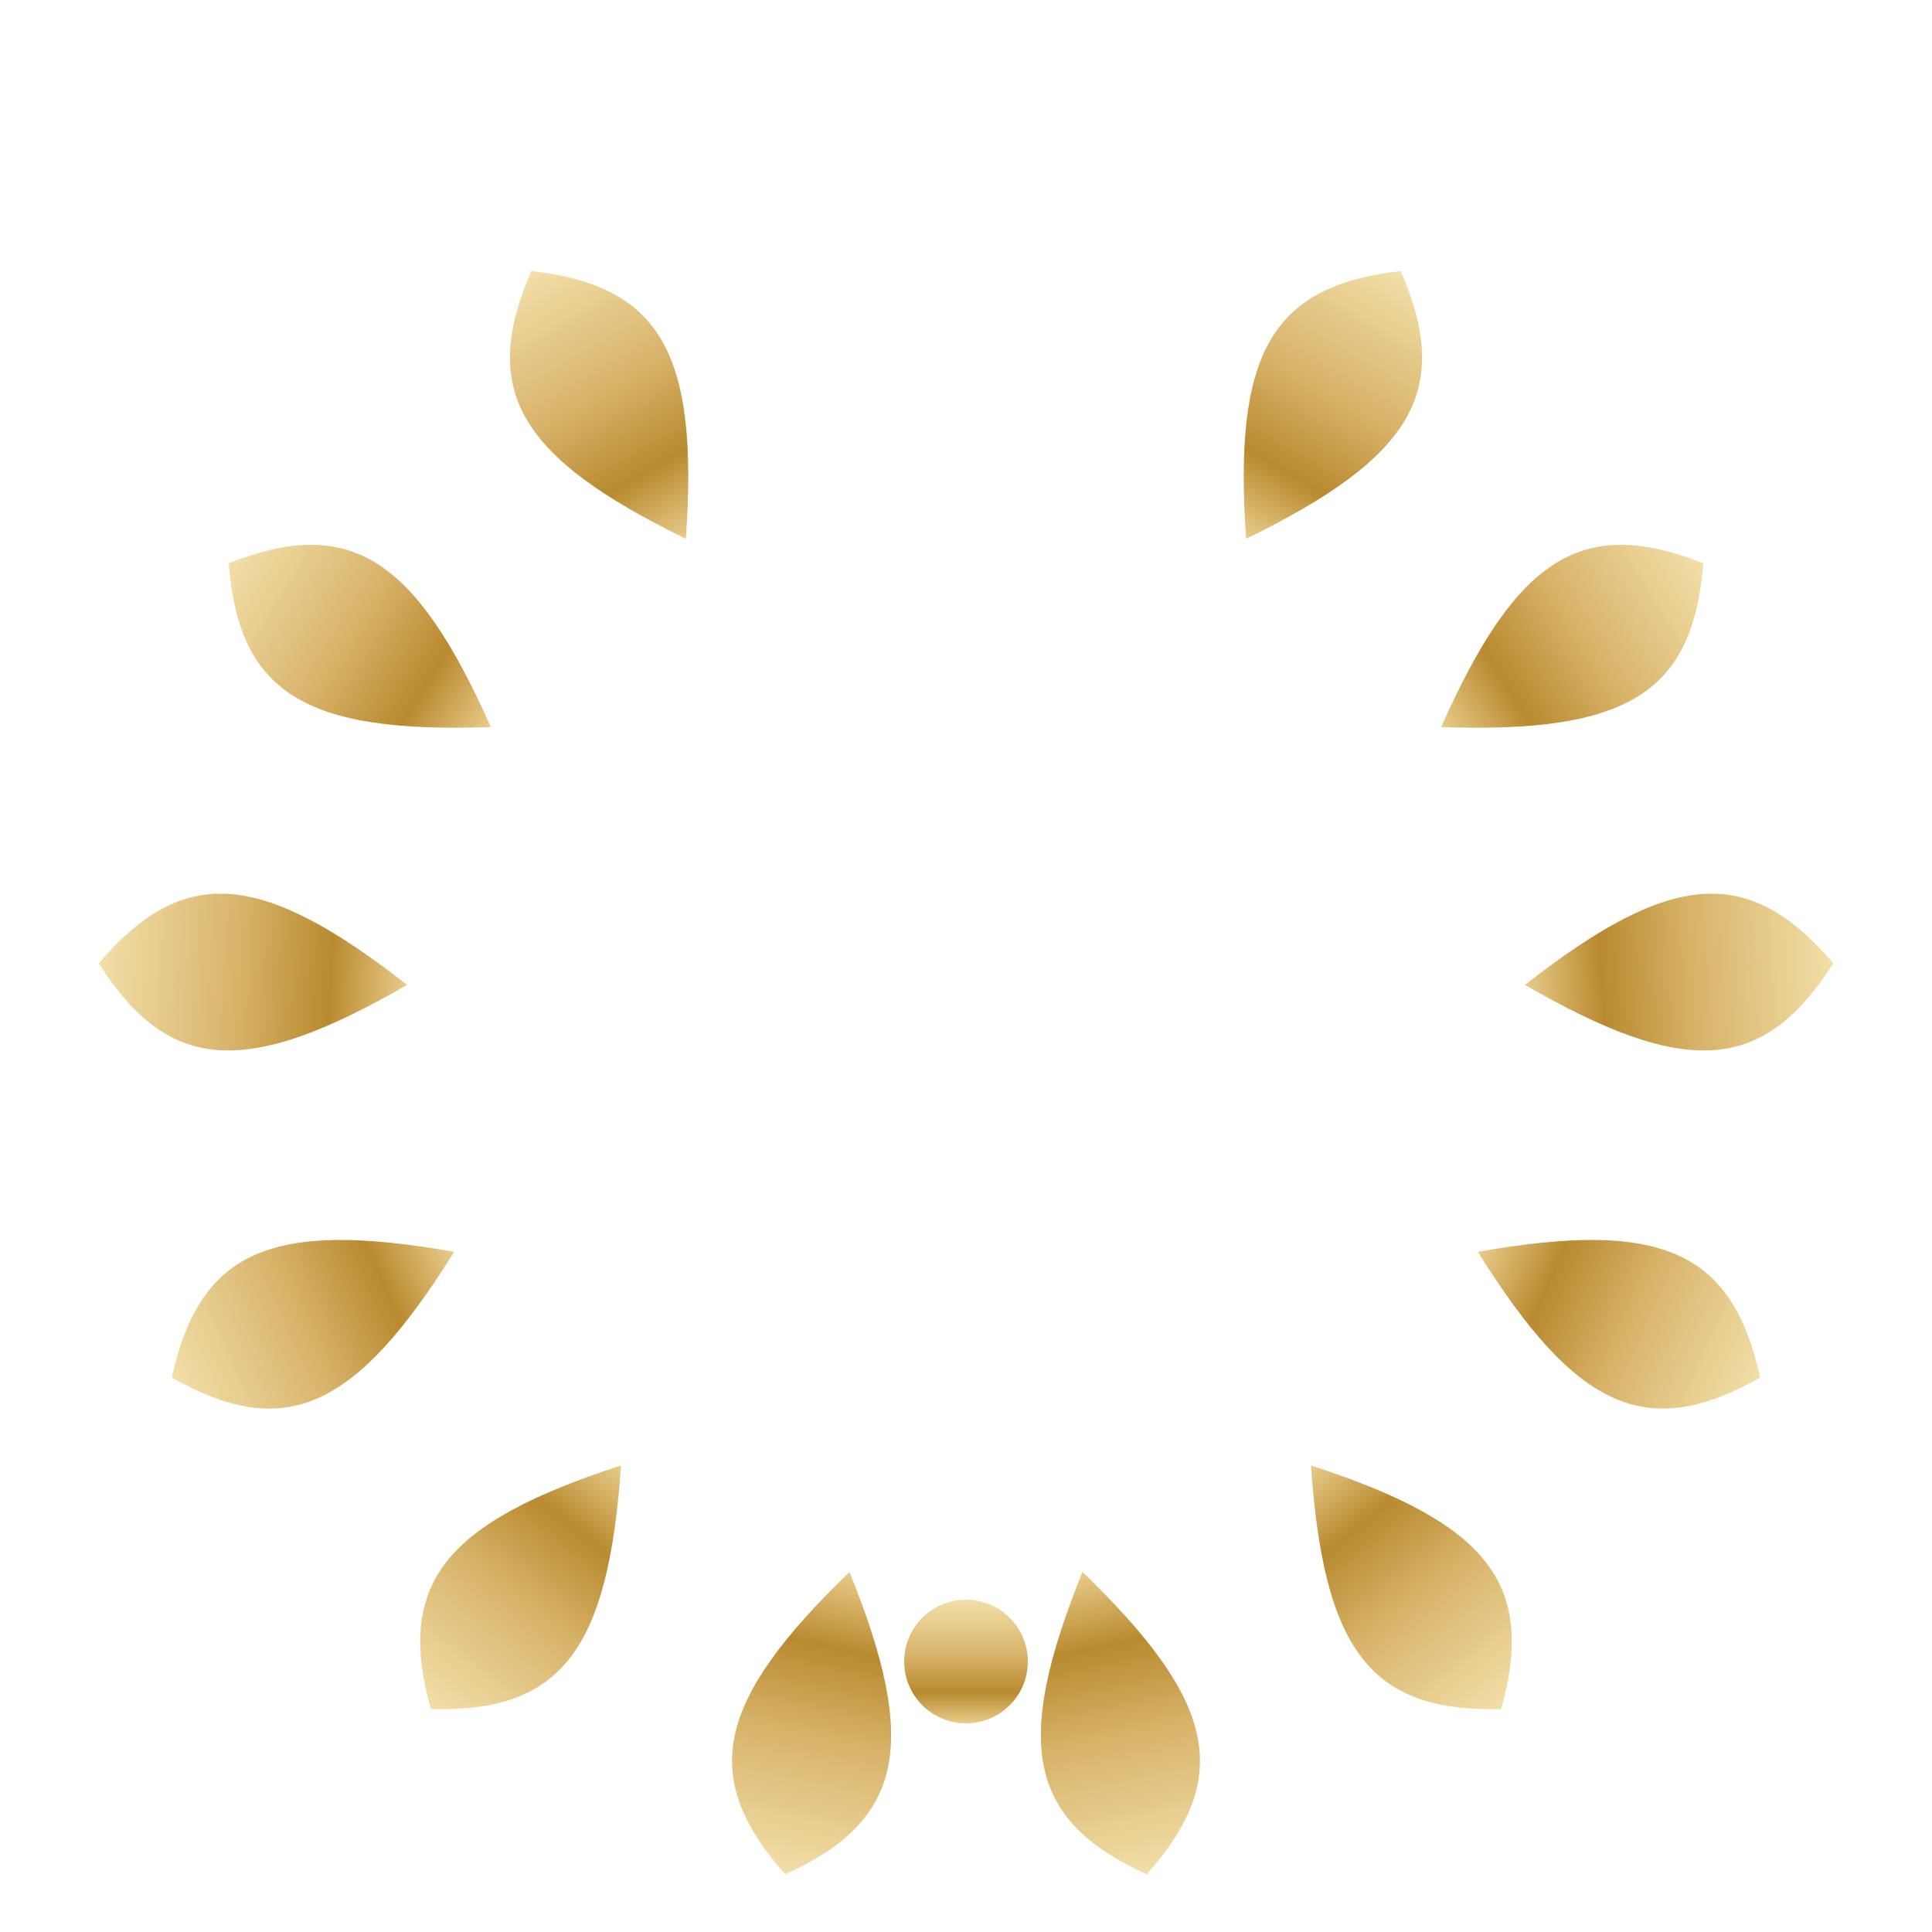
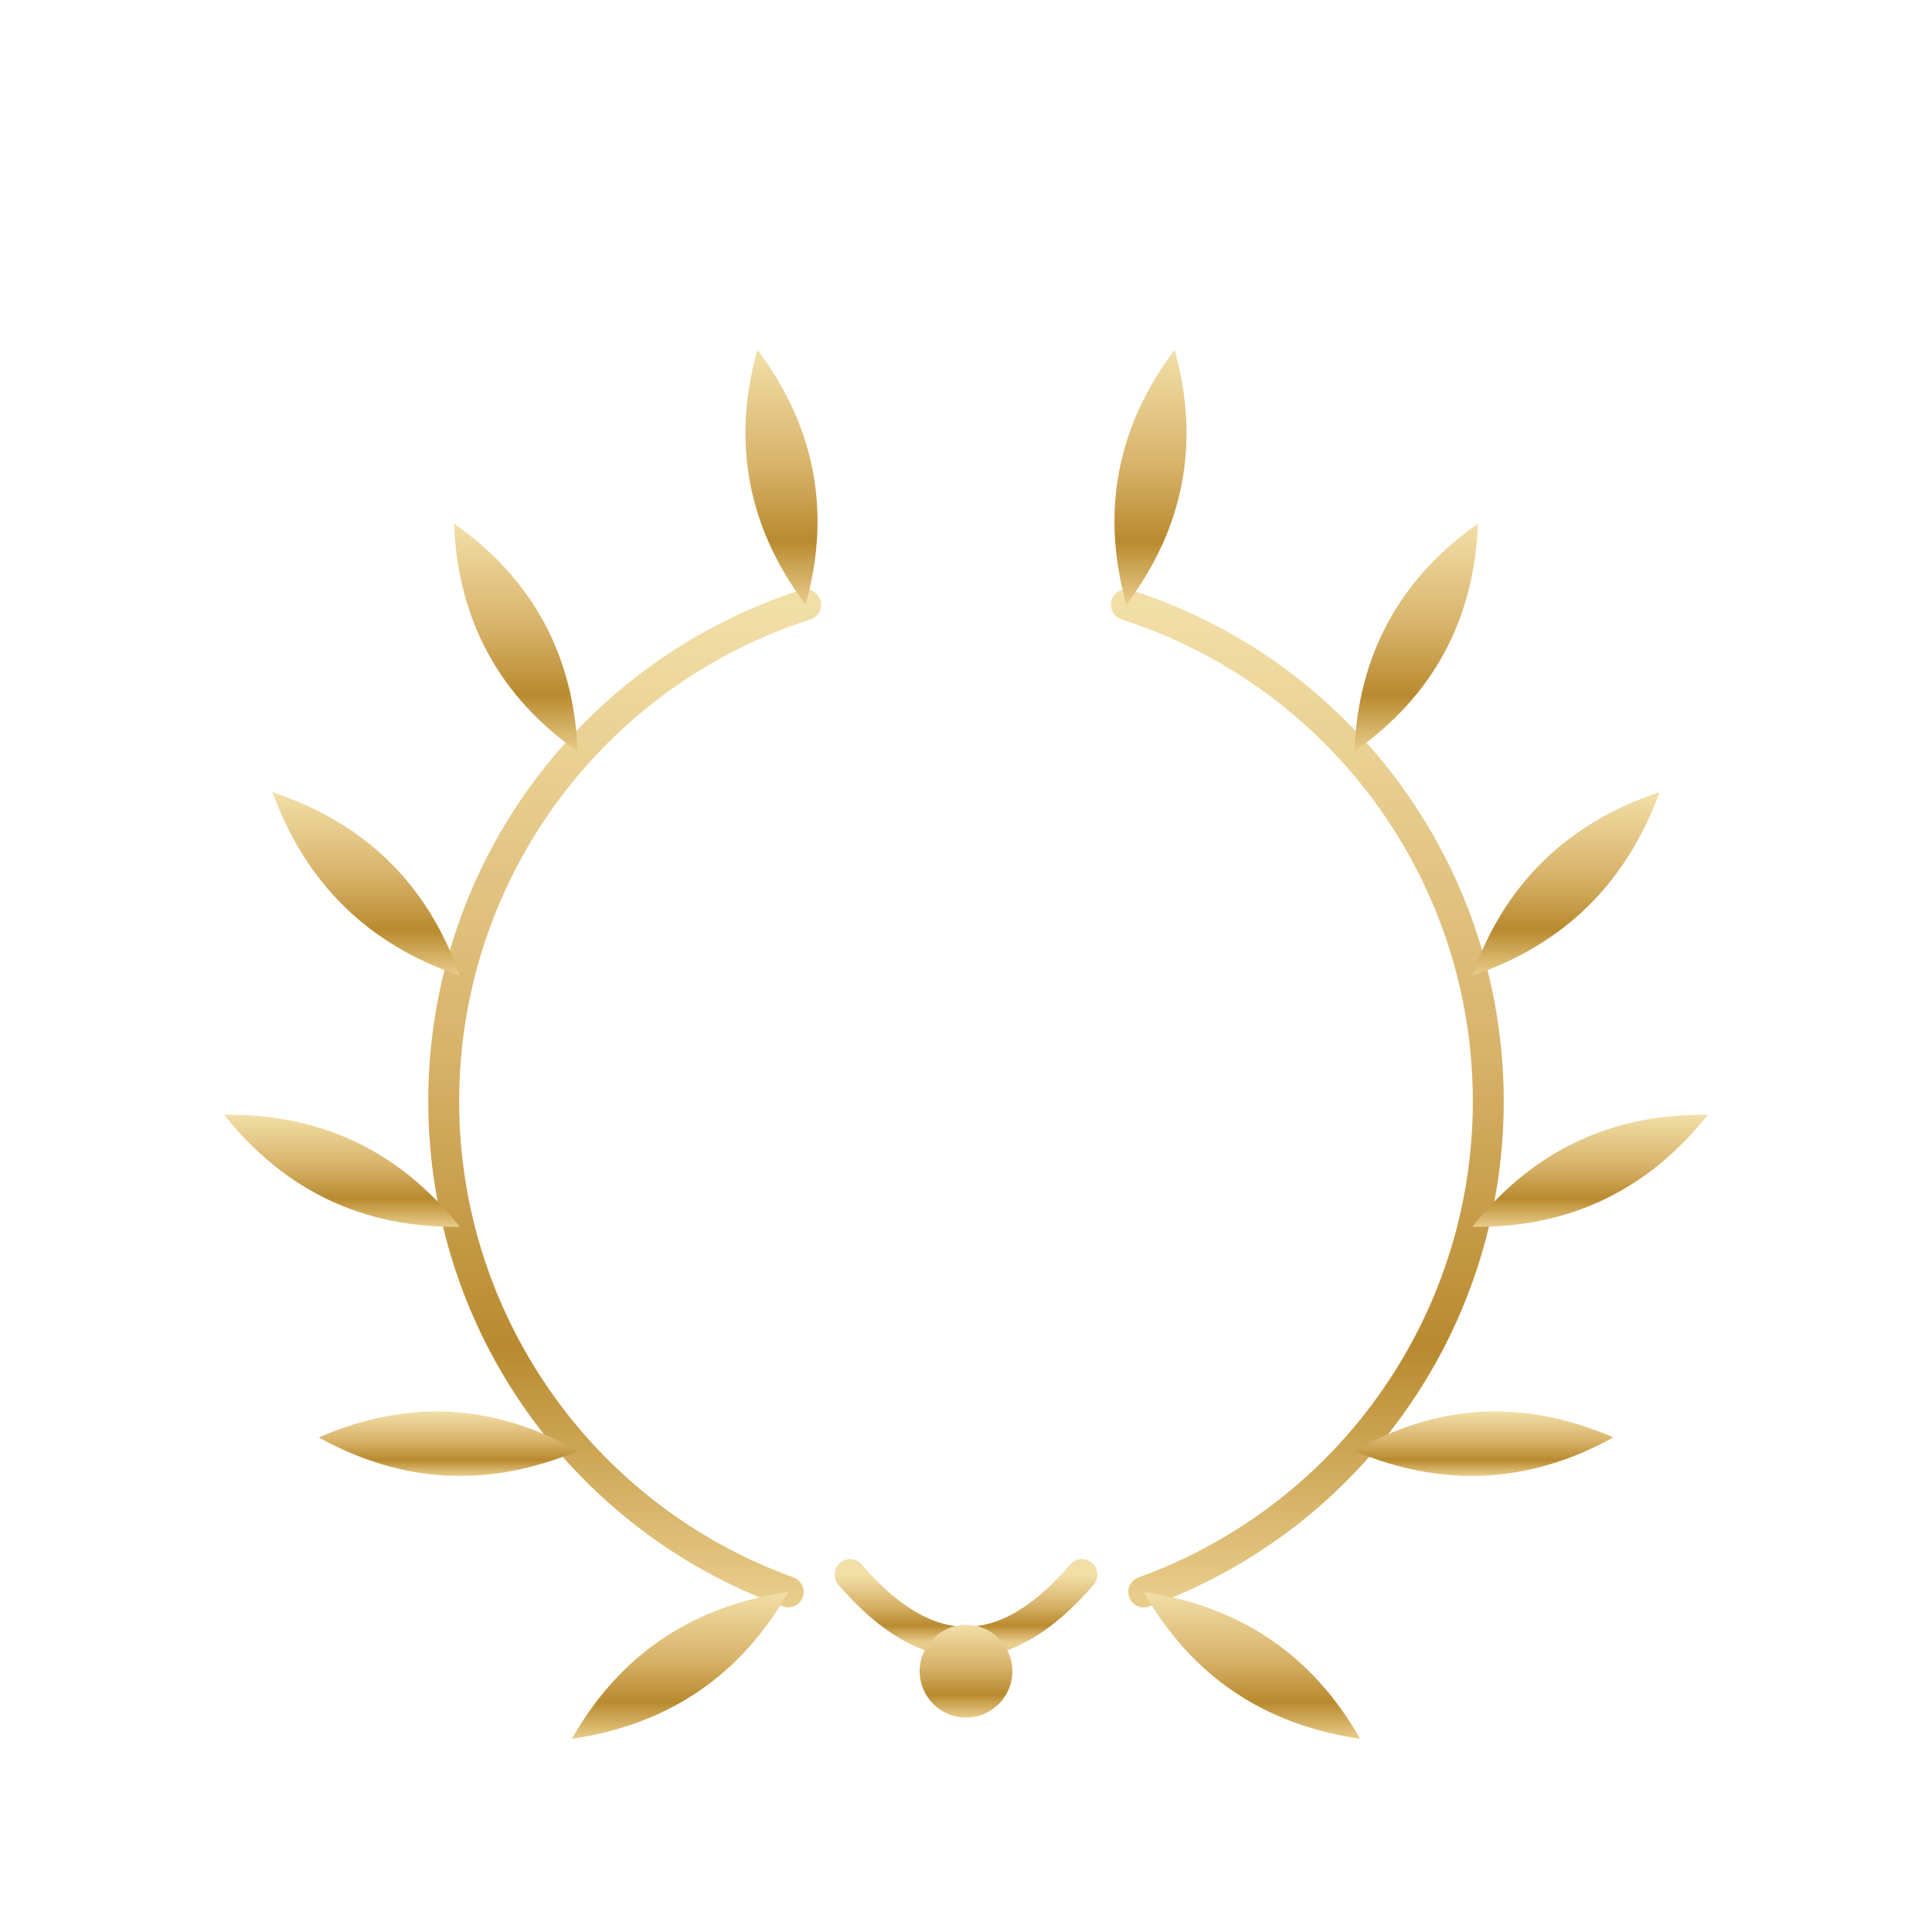
- <svg xmlns="http://www.w3.org/2000/svg" viewBox="0 0 100 100" fill="none" role="img">
+ <svg xmlns="http://www.w3.org/2000/svg" viewBox="0 0 100 100" role="img">
  <defs>
-     <linearGradient id="laurelGold" x1="0" y1="0" x2="0" y2="1">
+     <linearGradient id="lg" x1="0" y1="0" x2="0" y2="1">
      <stop offset="0" stop-color="#F2DFA8" />
      <stop offset="0.45" stop-color="#D8B36A" />
      <stop offset="0.75" stop-color="#B98A2F" />
      <stop offset="1" stop-color="#E8CC8A" />
    </linearGradient>
  </defs>
-   <path fill="url(#laurelGold)" d="M50,24 C44.6,16 44.6,12 50,8 C55.4,12 55.4,16 50,24 Z" transform="rotate(30 50 53)" />
-   <path fill="url(#laurelGold)" d="M50,24 C44.6,16 44.6,12 50,8 C55.4,12 55.4,16 50,24 Z" transform="rotate(-30 50 53)" />
-   <path fill="url(#laurelGold)" d="M50,24 C44.6,16 44.6,12 50,8 C55.4,12 55.4,16 50,24 Z" transform="rotate(58 50 53)" />
-   <path fill="url(#laurelGold)" d="M50,24 C44.6,16 44.6,12 50,8 C55.4,12 55.4,16 50,24 Z" transform="rotate(-58 50 53)" />
-   <path fill="url(#laurelGold)" d="M50,24 C44.6,16 44.6,12 50,8 C55.4,12 55.4,16 50,24 Z" transform="rotate(86 50 53)" />
-   <path fill="url(#laurelGold)" d="M50,24 C44.6,16 44.6,12 50,8 C55.4,12 55.4,16 50,24 Z" transform="rotate(-86 50 53)" />
-   <path fill="url(#laurelGold)" d="M50,24 C44.6,16 44.6,12 50,8 C55.4,12 55.4,16 50,24 Z" transform="rotate(114 50 53)" />
-   <path fill="url(#laurelGold)" d="M50,24 C44.6,16 44.6,12 50,8 C55.4,12 55.4,16 50,24 Z" transform="rotate(-114 50 53)" />
-   <path fill="url(#laurelGold)" d="M50,24 C44.6,16 44.6,12 50,8 C55.4,12 55.4,16 50,24 Z" transform="rotate(142 50 53)" />
-   <path fill="url(#laurelGold)" d="M50,24 C44.6,16 44.6,12 50,8 C55.4,12 55.4,16 50,24 Z" transform="rotate(-142 50 53)" />
-   <path fill="url(#laurelGold)" d="M50,24 C44.6,16 44.6,12 50,8 C55.4,12 55.4,16 50,24 Z" transform="rotate(168 50 53)" />
-   <path fill="url(#laurelGold)" d="M50,24 C44.6,16 44.6,12 50,8 C55.4,12 55.4,16 50,24 Z" transform="rotate(-168 50 53)" />
-   <circle cx="50" cy="86" r="3.2" fill="url(#laurelGold)" />
+   <path d="M40.8,82.4 A27,27 0 0 1 41.7,31.3" fill="none" stroke="url(#lg)" stroke-width="1.6" stroke-linecap="round" />
+   <path d="M59.2,82.4 A27,27 0 0 0 58.3,31.3" fill="none" stroke="url(#lg)" stroke-width="1.6" stroke-linecap="round" />
+   <path d="M40.8,82.4 Q33.3,83.5 29.6,90.0 Q37.1,88.9 40.8,82.4 Z" fill="url(#lg)" />
+   <path d="M29.9,75.1 Q23.4,71.4 16.5,74.4 Q23.0,78.0 29.9,75.1 Z" fill="url(#lg)" />
+   <path d="M23.8,63.5 Q19.1,57.6 11.6,57.7 Q16.3,63.6 23.8,63.5 Z" fill="url(#lg)" />
+   <path d="M23.8,50.5 Q21.3,43.4 14.1,41.0 Q16.7,48.1 23.8,50.5 Z" fill="url(#lg)" />
+   <path d="M29.9,38.9 Q29.6,31.4 23.5,27.1 Q23.8,34.6 29.9,38.9 Z" fill="url(#lg)" />
+   <path d="M41.7,31.3 Q43.7,24.1 39.2,18.1 Q37.2,25.3 41.7,31.3 Z" fill="url(#lg)" />
+   <path d="M59.2,82.4 Q62.9,88.9 70.4,90.0 Q66.7,83.5 59.2,82.4 Z" fill="url(#lg)" />
+   <path d="M70.1,75.1 Q77.0,78.0 83.5,74.4 Q76.6,71.4 70.1,75.1 Z" fill="url(#lg)" />
+   <path d="M76.2,63.5 Q83.7,63.6 88.4,57.7 Q80.9,57.6 76.2,63.5 Z" fill="url(#lg)" />
+   <path d="M76.2,50.5 Q83.3,48.1 85.9,41.0 Q78.7,43.4 76.2,50.5 Z" fill="url(#lg)" />
+   <path d="M70.1,38.9 Q76.2,34.6 76.5,27.1 Q70.4,31.4 70.1,38.9 Z" fill="url(#lg)" />
+   <path d="M58.3,31.3 Q62.8,25.3 60.8,18.1 Q56.3,24.1 58.3,31.3 Z" fill="url(#lg)" />
+   <path d="M44,81.5 Q50,88.5 56,81.5" fill="none" stroke="url(#lg)" stroke-width="1.6" stroke-linecap="round" />
+   <circle cx="50" cy="86.5" r="2.4" fill="url(#lg)" />
</svg>
